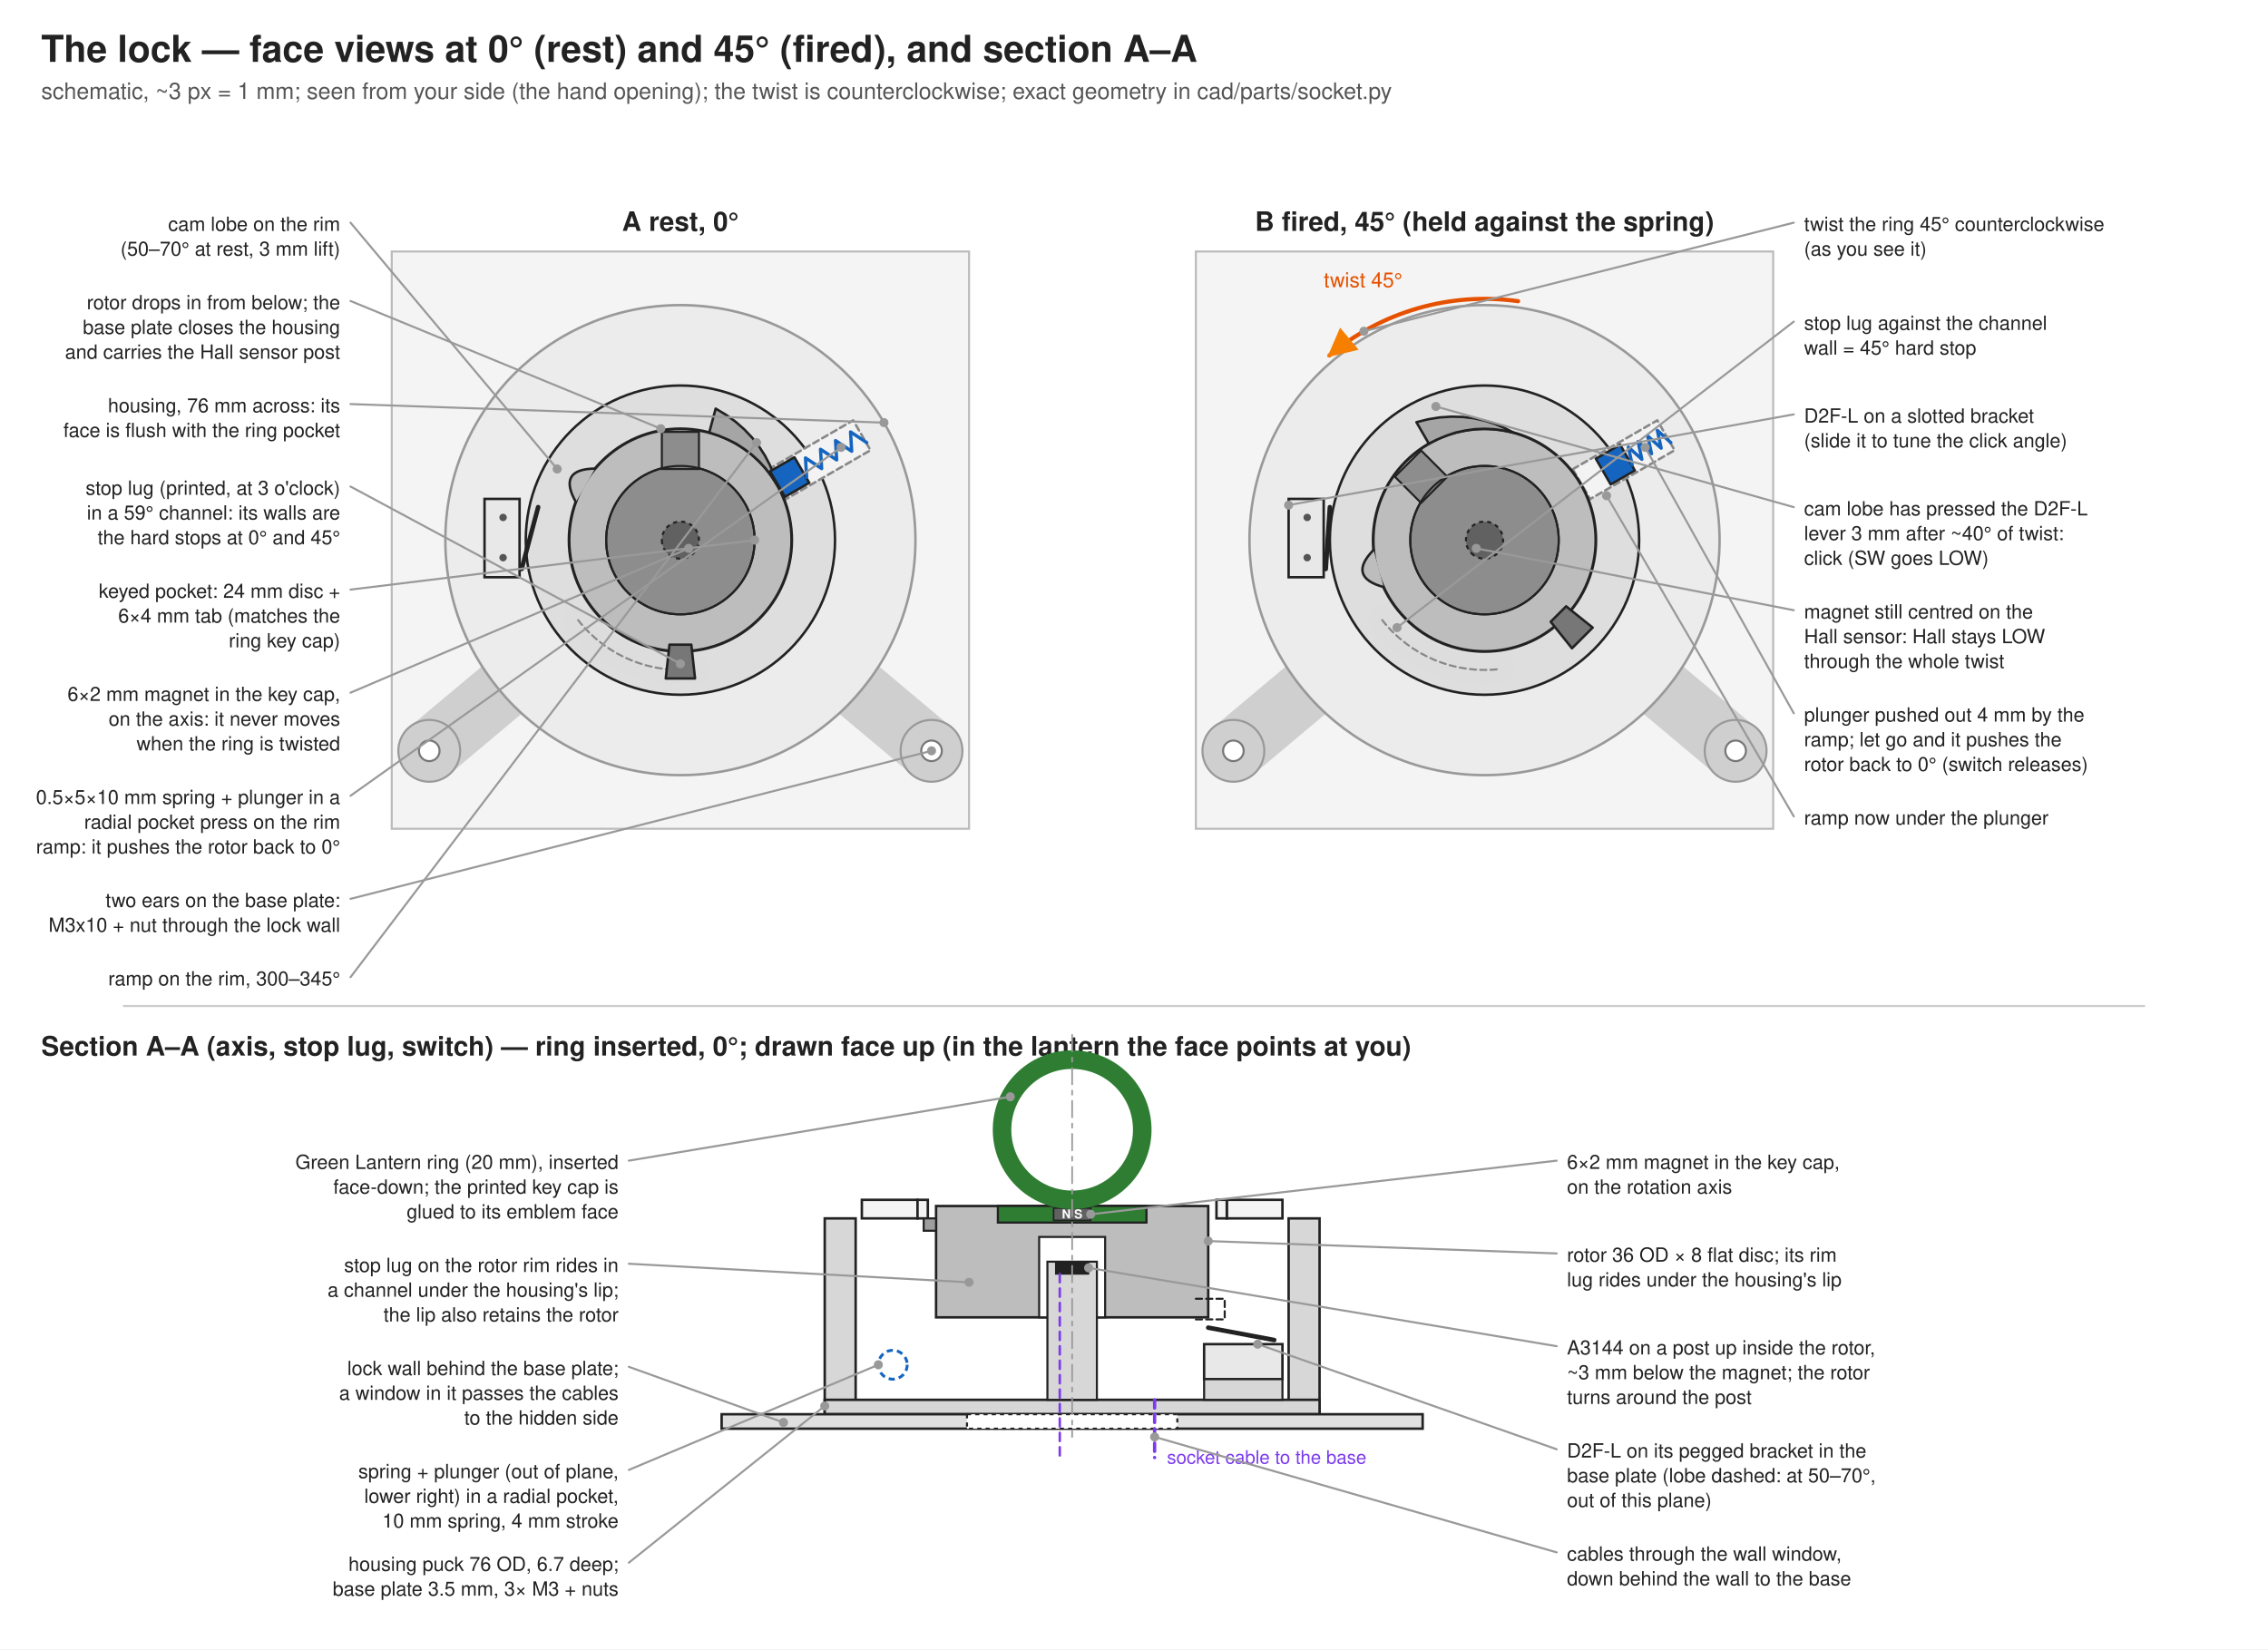
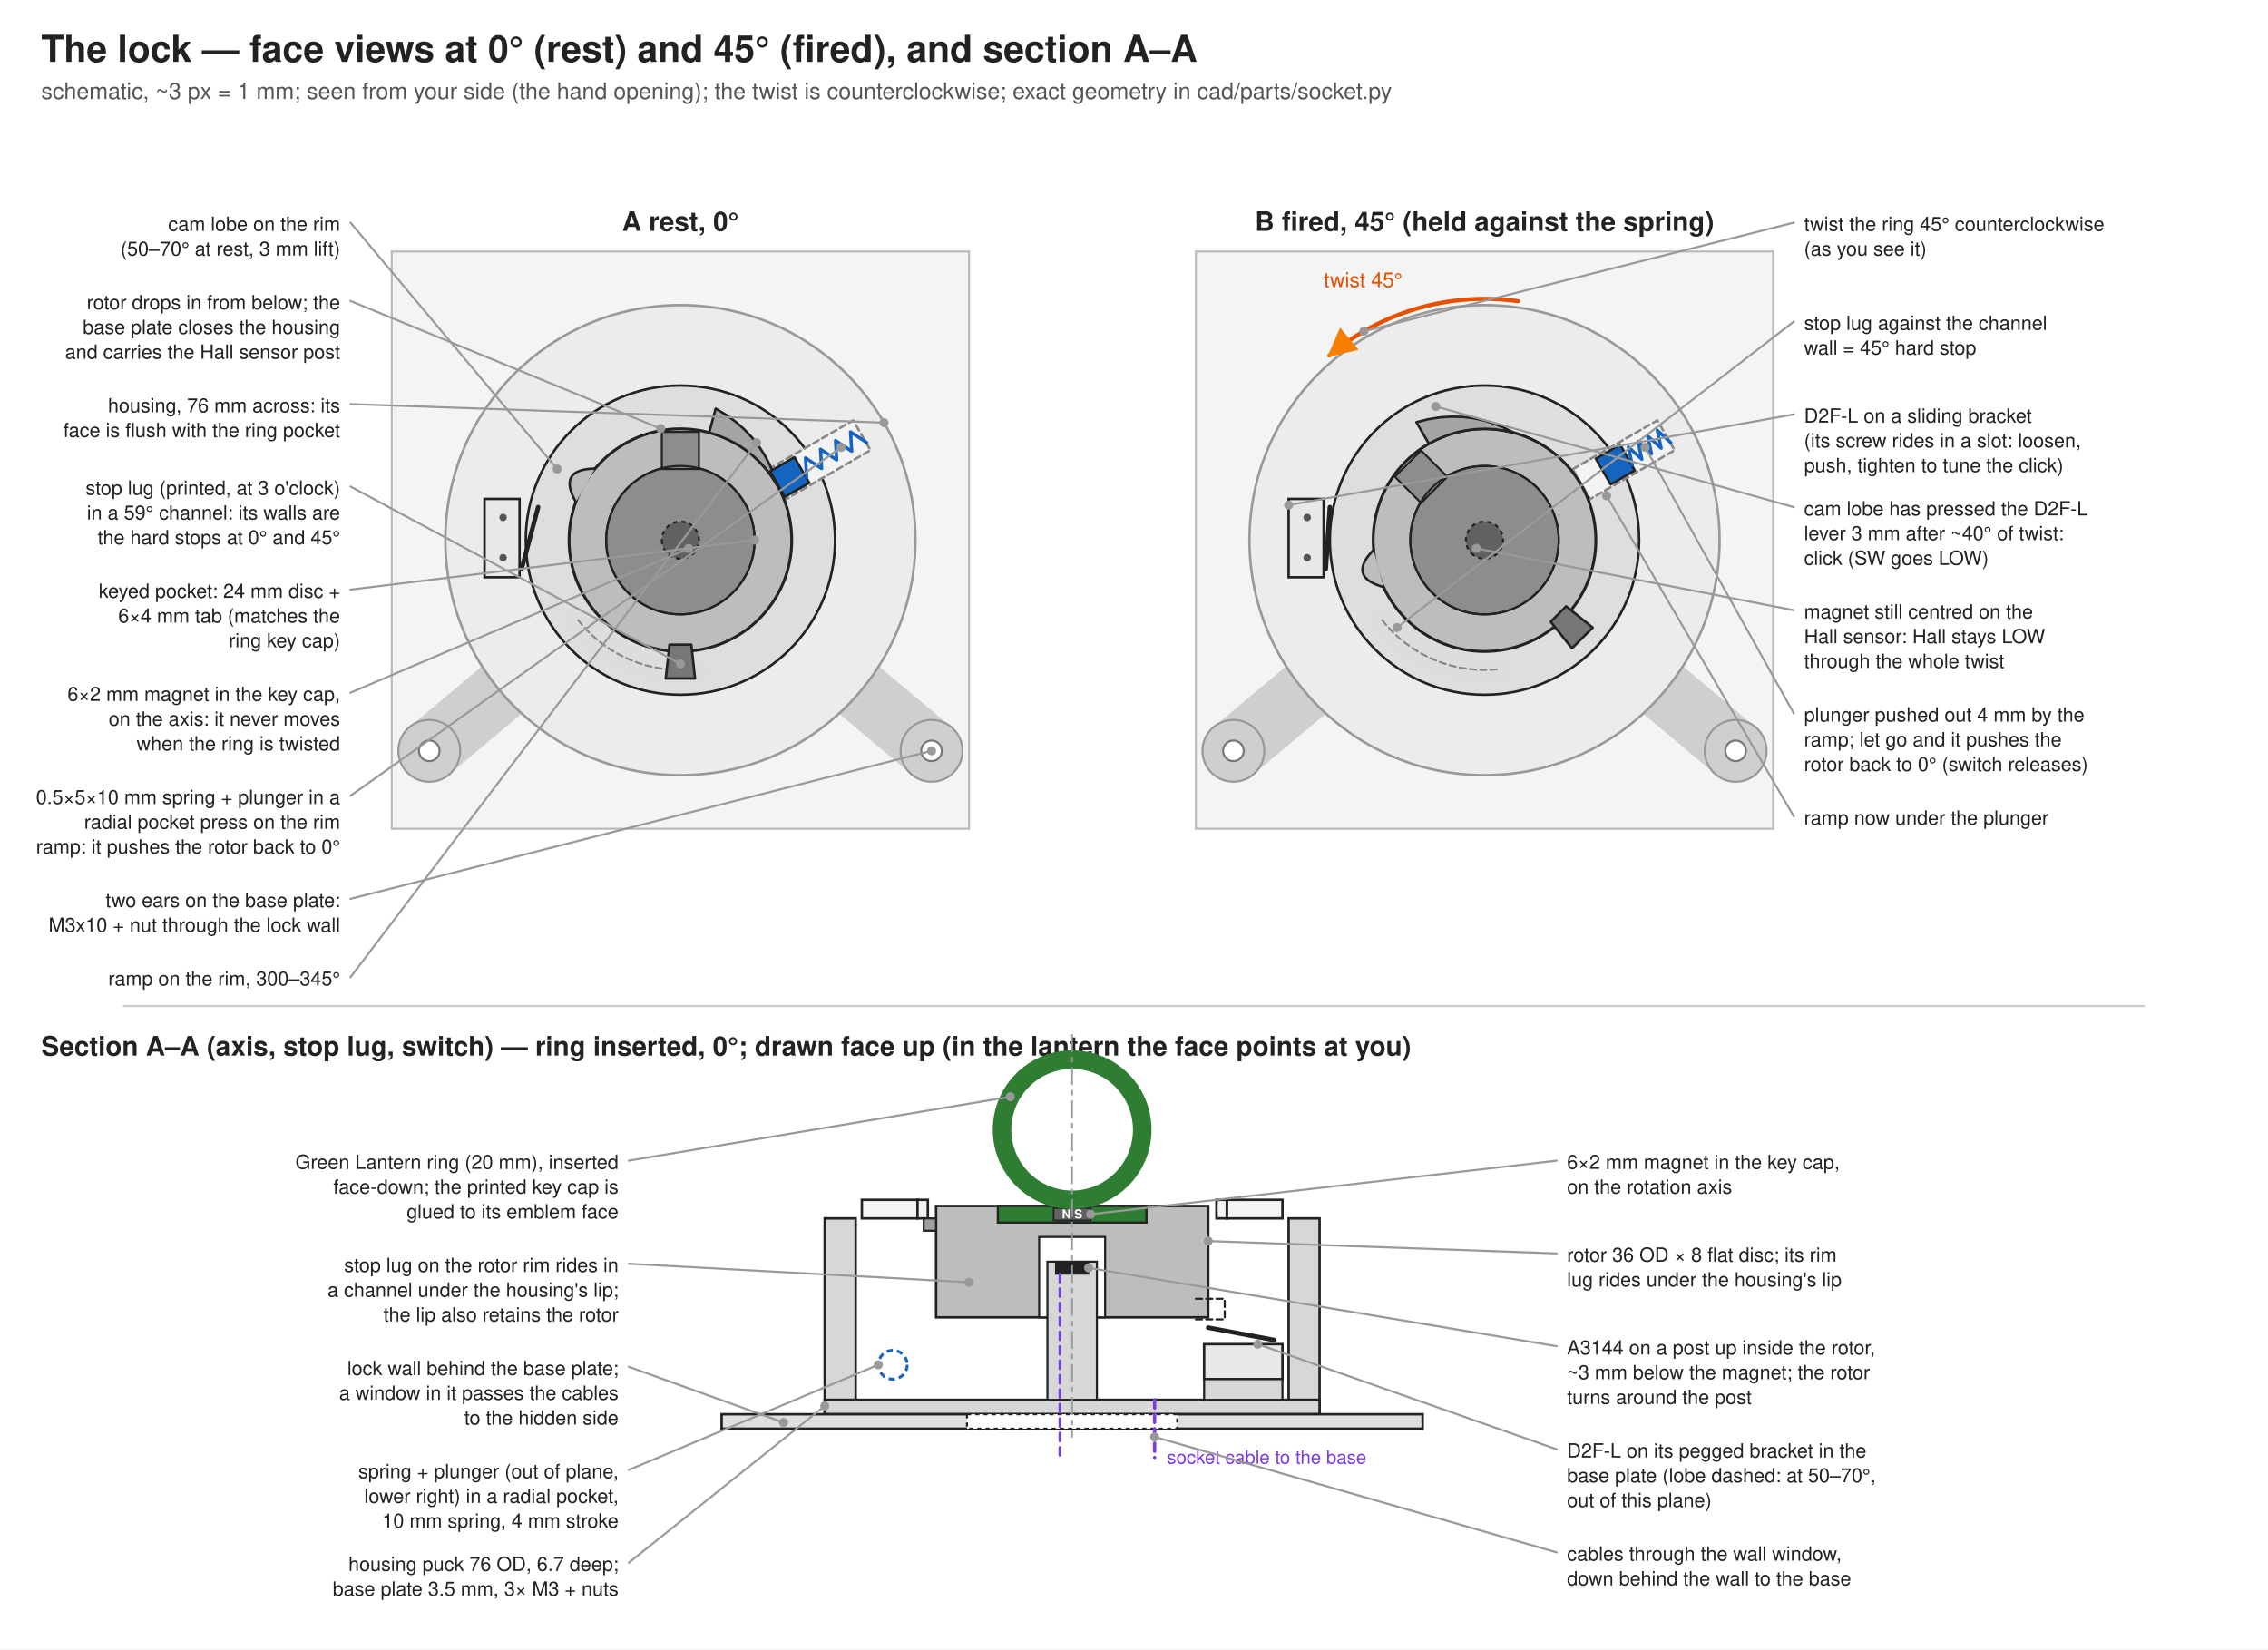
<svg xmlns="http://www.w3.org/2000/svg" viewBox="0 0 1100 800" width="1100" height="800" font-family="Helvetica, Arial, sans-serif" font-size="12" fill="#222222">
  <defs>
    <marker id="arr" viewBox="0 0 10 10" refX="9" refY="5" markerWidth="7" markerHeight="7" orient="auto-start-reverse">
      <path d="M0,0 L10,5 L0,10 z" fill="context-stroke" />
    </marker>
    <marker id="arrP" viewBox="0 0 10 10" refX="9" refY="5" markerWidth="7" markerHeight="7" orient="auto-start-reverse">
      <path d="M0,0 L10,5 L0,10 z" fill="#7c3aed" />
    </marker>
    <marker id="arrB" viewBox="0 0 10 10" refX="9" refY="5" markerWidth="7" markerHeight="7" orient="auto-start-reverse">
      <path d="M0,0 L10,5 L0,10 z" fill="#1d4ed8" />
    </marker>
    <marker id="arrGy" viewBox="0 0 10 10" refX="9" refY="5" markerWidth="7" markerHeight="7" orient="auto-start-reverse">
      <path d="M0,0 L10,5 L0,10 z" fill="#777777" />
    </marker>
    <marker id="arrG" viewBox="0 0 10 10" refX="9" refY="5" markerWidth="7" markerHeight="7" orient="auto-start-reverse">
      <path d="M0,0 L10,5 L0,10 z" fill="#2a9d2a" />
    </marker>
    <marker id="arrK" viewBox="0 0 10 10" refX="9" refY="5" markerWidth="7" markerHeight="7" orient="auto-start-reverse">
      <path d="M0,0 L10,5 L0,10 z" fill="#222222" />
    </marker>
    <marker id="arrO" viewBox="0 0 10 10" refX="9" refY="5" markerWidth="7" markerHeight="7" orient="auto-start-reverse">
      <path d="M0,0 L10,5 L0,10 z" fill="#f77f00" />
    </marker>
    <marker id="arrR" viewBox="0 0 10 10" refX="9" refY="5" markerWidth="7" markerHeight="7" orient="auto-start-reverse">
      <path d="M0,0 L10,5 L0,10 z" fill="#d62828" />
    </marker>
  </defs>
  <rect x="0" y="0" width="1100" height="800" fill="#ffffff" />
  <text x="20" y="30" font-size="18" text-anchor="start" font-weight="bold" fill="#222222">The lock — face views at 0° (rest) and 45° (fired), and section A–A</text>
  <text x="20" y="48" font-size="11" text-anchor="start" font-weight="normal" fill="#555">schematic, ~3 px = 1 mm; seen from your side (the hand opening); the twist is counterclockwise; exact geometry in cad/parts/socket.py</text>
  <text x="330" y="112" font-size="13" text-anchor="middle" font-weight="bold" fill="#222222">A  rest, 0°</text>
  <g transform="translate(660,0) scale(-1,1)">
    <rect x="190" y="122" width="280" height="280" rx="0" fill="#f4f4f4" stroke="#bbb" stroke-width="1" />
    <path d="M412.7,331.4 L451.8,364.2" fill="none" stroke="#cfcfcf" stroke-width="30" stroke-linecap="round" stroke-linejoin="round" />
    <circle cx="451.801" cy="364.203" r="15" fill="#cfcfcf" stroke="#999" stroke-width="1" />
    <circle cx="451.801" cy="364.203" r="5" fill="#fff" stroke="#777" stroke-width="1" />
    <path d="M247.3,331.4 L208.2,364.2" fill="none" stroke="#cfcfcf" stroke-width="30" stroke-linecap="round" stroke-linejoin="round" />
    <circle cx="208.199" cy="364.203" r="15" fill="#cfcfcf" stroke="#999" stroke-width="1" />
    <circle cx="208.199" cy="364.203" r="5" fill="#fff" stroke="#777" stroke-width="1" />
    <circle cx="330" cy="262" r="114.0" fill="#ececec" stroke="#999" stroke-width="1.2" />
    <circle cx="330" cy="262" r="75.0" fill="#dedede" stroke="#222222" stroke-width="1.2" />
    <path d="M330.0,207.1 A54.9,54.9 0 1 1 330.0,207.1" fill="none" stroke="#777" stroke-width="2" stroke-linecap="round" stroke-linejoin="round" />
    <path d="M287.2,227.6 L246.2,203.9 L237.8,218.4 L278.8,242.1 Z" fill="#f3f3f3" stroke="#888" stroke-width="1.2" stroke-linecap="round" stroke-linejoin="round" stroke-dasharray="3,2" />
    <path d="M379.6,300.8 A63.0,63.0 0 0 1 322.3,324.5" fill="none" stroke="#ddd" stroke-width="14" stroke-linecap="round" stroke-linejoin="round" />
    <path d="M379.6,300.8 A63.0,63.0 0 0 1 322.3,324.5" fill="none" stroke="#888" stroke-width="1" stroke-linecap="round" stroke-linejoin="round" stroke-dasharray="3,2" />
    <rect x="408.0" y="242" width="17" height="38" rx="0" fill="#e8e8e8" stroke="#222222" stroke-width="1.2" />
    <circle cx="416.0" cy="251" r="1.8" fill="#555" stroke="none" stroke-width="1.2" />
    <circle cx="416.0" cy="270.5" r="1.8" fill="#555" stroke="none" stroke-width="1.2" />
    <g transform="rotate(0 330 262)">
      <circle cx="330" cy="262" r="54.0" fill="#bdbdbd" stroke="#222222" stroke-width="1.4" />
      <path d="M283.2,235.0 L285.8,231.0 L288.6,227.3 L291.8,223.8 L295.3,220.6 L299.0,217.8 L303.0,215.2 L307.2,213.1 L311.5,211.3 L316.0,209.8 L312.9,198.2 L307.9,201.2 L303.2,204.6 L299.0,208.3 L295.2,212.3 L291.9,216.5 L289.0,221.0 L286.6,225.6 L284.7,230.3 L283.2,235.0 Z" fill="#a5a5a5" stroke="#222222" stroke-width="1.2" stroke-linecap="round" stroke-linejoin="round" />
      <path d="M324.7,312.7 L322.9,329.1 L337.1,329.1 L335.3,312.7 Z" fill="#777" stroke="#222222" stroke-width="1.2" stroke-linecap="round" stroke-linejoin="round" />
      <circle cx="330" cy="262" r="36.0" fill="#8d8d8d" stroke="#222222" stroke-width="1" />
      <rect x="321.0" y="209.5" width="18.0" height="18.0" rx="0" fill="#8d8d8d" stroke="#222222" stroke-width="1" />
      <circle cx="330" cy="262" r="36.0" fill="none" stroke="#222222" stroke-width="1" />
      <circle cx="330" cy="262" r="9.0" fill="#616161" stroke="#222222" stroke-width="1" stroke-dasharray="2,2" />
      <path d="M371.4,227.3 Q389.8,227.5 380.7,243.5" fill="#bdbdbd" stroke="#222222" stroke-width="1.2" stroke-linecap="round" stroke-linejoin="round" />
    </g>
    <path d="M286.5,228.6 L274.7,221.8 L267.5,234.2 L279.3,241.0 Z" fill="#1565c0" stroke="#222222" stroke-width="1.2" stroke-linecap="round" stroke-linejoin="round" />
    <path d="M268.777,231.5 L269.331,222.125 L261.49,227.293 L262.045,217.918 L254.205,223.088 L254.762,213.713 L246.922,218.883 L247.48,209.509 L239.641,214.68" fill="none" stroke="#1565c0" stroke-width="1.6" stroke-linecap="round" stroke-linejoin="round" />
    <path d="M407.0,276 L399.0,246" fill="none" stroke="#222222" stroke-width="2.2" stroke-linecap="round" stroke-linejoin="round" />
  </g>
  <text x="720" y="112" font-size="13" text-anchor="middle" font-weight="bold" fill="#222222">B  fired, 45° (held against the spring)</text>
  <g transform="translate(1440,0) scale(-1,1)">
    <rect x="580" y="122" width="280" height="280" rx="0" fill="#f4f4f4" stroke="#bbb" stroke-width="1" />
    <path d="M802.7,331.4 L841.8,364.2" fill="none" stroke="#cfcfcf" stroke-width="30" stroke-linecap="round" stroke-linejoin="round" />
    <circle cx="841.801" cy="364.203" r="15" fill="#cfcfcf" stroke="#999" stroke-width="1" />
    <circle cx="841.801" cy="364.203" r="5" fill="#fff" stroke="#777" stroke-width="1" />
    <path d="M637.3,331.4 L598.2,364.2" fill="none" stroke="#cfcfcf" stroke-width="30" stroke-linecap="round" stroke-linejoin="round" />
    <circle cx="598.199" cy="364.203" r="15" fill="#cfcfcf" stroke="#999" stroke-width="1" />
    <circle cx="598.199" cy="364.203" r="5" fill="#fff" stroke="#777" stroke-width="1" />
    <circle cx="720" cy="262" r="114.0" fill="#ececec" stroke="#999" stroke-width="1.2" />
    <circle cx="720" cy="262" r="75.0" fill="#dedede" stroke="#222222" stroke-width="1.2" />
    <path d="M720.0,207.1 A54.9,54.9 0 1 1 720.0,207.1" fill="none" stroke="#777" stroke-width="2" stroke-linecap="round" stroke-linejoin="round" />
    <path d="M677.2,227.6 L636.2,203.9 L627.8,218.4 L668.8,242.1 Z" fill="#f3f3f3" stroke="#888" stroke-width="1.2" stroke-linecap="round" stroke-linejoin="round" stroke-dasharray="3,2" />
    <path d="M769.6,300.8 A63.0,63.0 0 0 1 712.3,324.5" fill="none" stroke="#ddd" stroke-width="14" stroke-linecap="round" stroke-linejoin="round" />
    <path d="M769.6,300.8 A63.0,63.0 0 0 1 712.3,324.5" fill="none" stroke="#888" stroke-width="1" stroke-linecap="round" stroke-linejoin="round" stroke-dasharray="3,2" />
    <rect x="798.0" y="242" width="17" height="38" rx="0" fill="#e8e8e8" stroke="#222222" stroke-width="1.2" />
    <circle cx="806.0" cy="251" r="1.8" fill="#555" stroke="none" stroke-width="1.2" />
    <circle cx="806.0" cy="270.5" r="1.8" fill="#555" stroke="none" stroke-width="1.2" />
    <g transform="rotate(45 720 262)">
      <circle cx="720" cy="262" r="54.0" fill="#bdbdbd" stroke="#222222" stroke-width="1.4" />
      <path d="M673.2,235.0 L675.8,231.0 L678.6,227.3 L681.8,223.8 L685.3,220.6 L689.0,217.8 L693.0,215.2 L697.2,213.1 L701.5,211.3 L706.0,209.8 L702.9,198.2 L697.9,201.2 L693.2,204.6 L689.0,208.3 L685.2,212.3 L681.9,216.5 L679.0,221.0 L676.6,225.6 L674.7,230.3 L673.2,235.0 Z" fill="#a5a5a5" stroke="#222222" stroke-width="1.2" stroke-linecap="round" stroke-linejoin="round" />
      <path d="M714.7,312.7 L712.9,329.1 L727.1,329.1 L725.3,312.7 Z" fill="#777" stroke="#222222" stroke-width="1.2" stroke-linecap="round" stroke-linejoin="round" />
      <circle cx="720" cy="262" r="36.0" fill="#8d8d8d" stroke="#222222" stroke-width="1" />
      <rect x="711.0" y="209.5" width="18.0" height="18.0" rx="0" fill="#8d8d8d" stroke="#222222" stroke-width="1" />
      <circle cx="720" cy="262" r="36.0" fill="none" stroke="#222222" stroke-width="1" />
      <circle cx="720" cy="262" r="9.0" fill="#616161" stroke="#222222" stroke-width="1" stroke-dasharray="2,2" />
      <path d="M761.4,227.3 Q779.8,227.5 770.7,243.5" fill="#bdbdbd" stroke="#222222" stroke-width="1.2" stroke-linecap="round" stroke-linejoin="round" />
    </g>
    <path d="M666.0,222.5 L654.2,215.7 L647.1,228.2 L658.8,235.0 Z" fill="#1565c0" stroke="#222222" stroke-width="1.2" stroke-linecap="round" stroke-linejoin="round" />
    <path d="M648.367,225.491 L650.224,216.867 L643.685,222.788 L645.542,214.164 L639.003,220.085 L640.861,211.461 L634.322,217.382 L636.18,208.758 L629.641,214.68" fill="none" stroke="#1565c0" stroke-width="1.6" stroke-linecap="round" stroke-linejoin="round" />
    <path d="M797.0,276 L795.0,246" fill="none" stroke="#222222" stroke-width="2.2" stroke-linecap="round" stroke-linejoin="round" />
    <path d="M703.7,146.1 A117.0,117.0 0 0 1 795.2,172.4" fill="none" stroke="#e65100" stroke-width="2" stroke-linecap="round" stroke-linejoin="round" marker-end="url(#arrO)" />
  </g>
  <text x="680.137" y="139.314" font-size="10" text-anchor="end" font-weight="normal" fill="#e65100">twist 45°</text>
  <text x="165" y="112" font-size="9.5" text-anchor="end" font-weight="normal" fill="#222222">cam lobe on the rim</text>
  <text x="165" y="124" font-size="9.5" text-anchor="end" font-weight="normal" fill="#222222">(50–70° at rest, 3 mm lift)</text>
  <path d="M170,108 L270.244,227.5" fill="none" stroke="#999" stroke-width="1" stroke-linecap="round" stroke-linejoin="round" />
  <circle cx="270.244" cy="227.5" r="2.2" fill="#999" />
  <text x="165" y="150" font-size="9.5" text-anchor="end" font-weight="normal" fill="#222222">rotor drops in from below; the</text>
  <text x="165" y="162" font-size="9.5" text-anchor="end" font-weight="normal" fill="#222222">base plate closes the housing</text>
  <text x="165" y="174" font-size="9.5" text-anchor="end" font-weight="normal" fill="#222222">and carries the Hall sensor post</text>
  <path d="M170,146 L320.467,207.934" fill="none" stroke="#999" stroke-width="1" stroke-linecap="round" stroke-linejoin="round" />
  <circle cx="320.467" cy="207.934" r="2.2" fill="#999" />
  <text x="165" y="200" font-size="9.5" text-anchor="end" font-weight="normal" fill="#222222">housing, 76 mm across: its</text>
  <text x="165" y="212" font-size="9.5" text-anchor="end" font-weight="normal" fill="#222222">face is flush with the ring pocket</text>
  <path d="M170,196 L428.727,205.0" fill="none" stroke="#999" stroke-width="1" stroke-linecap="round" stroke-linejoin="round" />
  <circle cx="428.727" cy="205.0" r="2.2" fill="#999" />
  <text x="165" y="240" font-size="9.5" text-anchor="end" font-weight="normal" fill="#222222">stop lug (printed, at 3 o'clock)</text>
  <text x="165" y="252" font-size="9.5" text-anchor="end" font-weight="normal" fill="#222222">in a 59° channel: its walls are</text>
  <text x="165" y="264" font-size="9.5" text-anchor="end" font-weight="normal" fill="#222222">the hard stops at 0° and 45°</text>
  <path d="M170,236 L330.0,322.0" fill="none" stroke="#999" stroke-width="1" stroke-linecap="round" stroke-linejoin="round" />
  <circle cx="330.0" cy="322.0" r="2.2" fill="#999" />
  <text x="165" y="290" font-size="9.5" text-anchor="end" font-weight="normal" fill="#222222">keyed pocket: 24 mm disc +</text>
  <text x="165" y="302" font-size="9.5" text-anchor="end" font-weight="normal" fill="#222222">6×4 mm tab (matches the</text>
  <text x="165" y="314" font-size="9.5" text-anchor="end" font-weight="normal" fill="#222222">ring key cap)</text>
  <path d="M170,286 L366.0,262.0" fill="none" stroke="#999" stroke-width="1" stroke-linecap="round" stroke-linejoin="round" />
  <circle cx="366.0" cy="262.0" r="2.2" fill="#999" />
  <text x="165" y="340" font-size="9.5" text-anchor="end" font-weight="normal" fill="#222222">6×2 mm magnet in the key cap,</text>
  <text x="165" y="352" font-size="9.5" text-anchor="end" font-weight="normal" fill="#222222">on the axis: it never moves</text>
  <text x="165" y="364" font-size="9.5" text-anchor="end" font-weight="normal" fill="#222222">when the ring is twisted</text>
  <path d="M170,336 L334,266" fill="none" stroke="#999" stroke-width="1" stroke-linecap="round" stroke-linejoin="round" />
  <circle cx="334" cy="266" r="2.2" fill="#999" />
  <text x="165" y="390" font-size="9.5" text-anchor="end" font-weight="normal" fill="#222222">0.5×5×10 mm spring + plunger in a</text>
  <text x="165" y="402" font-size="9.5" text-anchor="end" font-weight="normal" fill="#222222">radial pocket press on the rim</text>
  <text x="165" y="414" font-size="9.5" text-anchor="end" font-weight="normal" fill="#222222">ramp: it pushes the rotor back to 0°</text>
  <path d="M170,386 L407.942,217.0" fill="none" stroke="#999" stroke-width="1" stroke-linecap="round" stroke-linejoin="round" />
  <circle cx="407.942" cy="217.0" r="2.2" fill="#999" />
  <text x="165" y="440" font-size="9.5" text-anchor="end" font-weight="normal" fill="#222222">two ears on the base plate:</text>
  <text x="165" y="452" font-size="9.5" text-anchor="end" font-weight="normal" fill="#222222">M3x10 + nut through the lock wall</text>
  <path d="M170,436 L451.801,364.203" fill="none" stroke="#999" stroke-width="1" stroke-linecap="round" stroke-linejoin="round" />
  <circle cx="451.801" cy="364.203" r="2.2" fill="#999" />
  <text x="165" y="478" font-size="9.5" text-anchor="end" font-weight="normal" fill="#222222">ramp on the rim, 300–345°</text>
  <path d="M170,474 L366.94,214.719" fill="none" stroke="#999" stroke-width="1" stroke-linecap="round" stroke-linejoin="round" />
  <circle cx="366.94" cy="214.719" r="2.2" fill="#999" />
  <text x="875" y="112" font-size="9.5" text-anchor="start" font-weight="normal" fill="#222222">twist the ring 45° counterclockwise</text>
  <text x="875" y="124" font-size="9.5" text-anchor="start" font-weight="normal" fill="#222222">(as you see it)</text>
  <path d="M870,108 L661.5,160.675" fill="none" stroke="#999" stroke-width="1" stroke-linecap="round" stroke-linejoin="round" />
  <circle cx="661.5" cy="160.675" r="2.2" fill="#999" />
  <text x="875" y="160" font-size="9.5" text-anchor="start" font-weight="normal" fill="#222222">stop lug against the channel</text>
  <text x="875" y="172" font-size="9.5" text-anchor="start" font-weight="normal" fill="#222222">wall = 45° hard stop</text>
  <path d="M870,156 L677.574,304.426" fill="none" stroke="#999" stroke-width="1" stroke-linecap="round" stroke-linejoin="round" />
  <circle cx="677.574" cy="304.426" r="2.2" fill="#999" />
-   <text x="875" y="205" font-size="9.5" text-anchor="start" font-weight="normal" fill="#222222">D2F-L on a slotted bracket</text>
-   <text x="875" y="217" font-size="9.5" text-anchor="start" font-weight="normal" fill="#222222">(slide it to tune the click angle)</text>
+   <text x="875" y="205" font-size="9.5" text-anchor="start" font-weight="normal" fill="#222222">D2F-L on a sliding bracket</text>
+   <text x="875" y="217" font-size="9.5" text-anchor="start" font-weight="normal" fill="#222222">(its screw rides in a slot: loosen,</text>
+   <text x="875" y="229" font-size="9.5" text-anchor="start" font-weight="normal" fill="#222222">push, tighten to tune the click)</text>
  <path d="M870,201 L625.0,245" fill="none" stroke="#999" stroke-width="1" stroke-linecap="round" stroke-linejoin="round" />
  <circle cx="625.0" cy="245" r="2.2" fill="#999" />
  <text x="875" y="250" font-size="9.5" text-anchor="start" font-weight="normal" fill="#222222">cam lobe has pressed the D2F-L</text>
  <text x="875" y="262" font-size="9.5" text-anchor="start" font-weight="normal" fill="#222222">lever 3 mm after ~40° of twist:</text>
  <text x="875" y="274" font-size="9.5" text-anchor="start" font-weight="normal" fill="#222222">click (SW goes LOW)</text>
  <path d="M870,246 L696.401,197.161" fill="none" stroke="#999" stroke-width="1" stroke-linecap="round" stroke-linejoin="round" />
  <circle cx="696.401" cy="197.161" r="2.2" fill="#999" />
  <text x="875" y="300" font-size="9.5" text-anchor="start" font-weight="normal" fill="#222222">magnet still centred on the</text>
  <text x="875" y="312" font-size="9.5" text-anchor="start" font-weight="normal" fill="#222222">Hall sensor: Hall stays LOW</text>
  <text x="875" y="324" font-size="9.5" text-anchor="start" font-weight="normal" fill="#222222">through the whole twist</text>
  <path d="M870,296 L716,266" fill="none" stroke="#999" stroke-width="1" stroke-linecap="round" stroke-linejoin="round" />
  <circle cx="716" cy="266" r="2.2" fill="#999" />
  <text x="875" y="350" font-size="9.5" text-anchor="start" font-weight="normal" fill="#222222">plunger pushed out 4 mm by the</text>
  <text x="875" y="362" font-size="9.5" text-anchor="start" font-weight="normal" fill="#222222">ramp; let go and it pushes the</text>
  <text x="875" y="374" font-size="9.5" text-anchor="start" font-weight="normal" fill="#222222">rotor back to 0° (switch releases)</text>
  <path d="M870,346 L797.942,217.0" fill="none" stroke="#999" stroke-width="1" stroke-linecap="round" stroke-linejoin="round" />
  <circle cx="797.942" cy="217.0" r="2.2" fill="#999" />
  <text x="875" y="400" font-size="9.5" text-anchor="start" font-weight="normal" fill="#222222">ramp now under the plunger</text>
  <path d="M870,396 L779.201,240.453" fill="none" stroke="#999" stroke-width="1" stroke-linecap="round" stroke-linejoin="round" />
  <circle cx="779.201" cy="240.453" r="2.2" fill="#999" />
  <path d="M60,488 L1040,488" fill="none" stroke="#ccc" stroke-width="1" stroke-linecap="round" stroke-linejoin="round" />
  <text x="20" y="512" font-size="13" text-anchor="start" font-weight="bold" fill="#222222">Section A–A (axis, stop lug, switch) — ring inserted, 0°; drawn face up (in the lantern the face points at you)</text>
  <rect x="400" y="591" width="15" height="95" rx="0" fill="#d7d7d7" stroke="#222222" stroke-width="1.2" />
  <rect x="625" y="591" width="15" height="95" rx="0" fill="#d7d7d7" stroke="#222222" stroke-width="1.2" />
  <rect x="400" y="679" width="240" height="7" rx="0" fill="#d7d7d7" stroke="#222222" stroke-width="1.2" />
  <rect x="350" y="686" width="340" height="7" rx="0" fill="#e0e0e0" stroke="#222222" stroke-width="1.2" />
  <rect x="469" y="686" width="102" height="7" rx="0" fill="#ffffff" stroke="#222222" stroke-width="1" stroke-dasharray="2,2" />
  <rect x="418" y="582" width="27" height="9" rx="0" fill="#f4f4f4" stroke="#222222" stroke-width="1.2" />
  <rect x="595" y="582" width="27" height="9" rx="0" fill="#f4f4f4" stroke="#222222" stroke-width="1.2" />
  <rect x="445" y="582" width="5" height="9" rx="0" fill="#f4f4f4" stroke="#222222" stroke-width="1.2" />
  <rect x="590" y="582" width="5" height="9" rx="0" fill="#f4f4f4" stroke="#222222" stroke-width="1.2" />
  <rect x="454" y="585" width="132" height="54" rx="0" fill="#bdbdbd" stroke="#222222" stroke-width="1.2" />
  <rect x="448" y="591" width="6" height="6" rx="0" fill="#9e9e9e" stroke="#222222" stroke-width="1" />
  <rect x="484" y="585" width="72" height="8" rx="0" fill="#8d8d8d" stroke="#222222" stroke-width="1" />
  <rect x="504" y="600" width="32" height="39" rx="0" fill="#ffffff" stroke="#222222" stroke-width="1" />
  <rect x="484" y="585" width="72" height="8" rx="0" fill="#2e7d32" stroke="#222222" stroke-width="1" />
  <rect x="511" y="586" width="18" height="6" rx="0" fill="#616161" stroke="#222222" stroke-width="0.8" />
  <text x="520" y="591" font-size="6" text-anchor="middle" font-weight="bold" fill="#fff">N  S</text>
  <circle cx="520" cy="548" r="34" fill="none" stroke="#2e7d32" stroke-width="9" />
  <rect x="508" y="612" width="24" height="67" rx="0" fill="#d7d7d7" stroke="#222222" stroke-width="1" />
  <rect x="512" y="612" width="16" height="6" rx="0" fill="#222" stroke="#222222" stroke-width="0.6" />
  <path d="M514,618 L514,707" fill="none" stroke="#7c3aed" stroke-width="1.2" stroke-linecap="round" stroke-linejoin="round" stroke-dasharray="4,3" />
  <rect x="584" y="652" width="38" height="17" rx="0" fill="#e8e8e8" stroke="#222222" stroke-width="1.2" />
  <path d="M618,650 L586,644" fill="none" stroke="#222222" stroke-width="2.2" stroke-linecap="round" stroke-linejoin="round" />
  <rect x="584" y="669" width="38" height="10" rx="0" fill="#d7d7d7" stroke="#222222" stroke-width="1" />
  <path d="M580,630 L594,630 L594,640 L580,640" fill="none" stroke="#222222" stroke-width="1" stroke-linecap="round" stroke-linejoin="round" stroke-dasharray="3,2" />
  <circle cx="433" cy="662" r="7" fill="none" stroke="#1565c0" stroke-width="1.4" stroke-dasharray="3,2" />
  <path d="M560,679 L560,707" fill="none" stroke="#7c3aed" stroke-width="1.6" stroke-linecap="round" stroke-linejoin="round" stroke-dasharray="4,3" />
  <text x="566" y="710" font-size="9" text-anchor="start" font-weight="normal" fill="#7c3aed">socket cable to the base</text>
  <path d="M520,502 L520,697" fill="none" stroke="#999" stroke-width="0.8" stroke-linecap="round" stroke-linejoin="round" stroke-dasharray="8,3,2,3" />
  <text x="300" y="567" font-size="9.5" text-anchor="end" font-weight="normal" fill="#222222">Green Lantern ring (20 mm), inserted</text>
  <text x="300" y="579" font-size="9.5" text-anchor="end" font-weight="normal" fill="#222222">face-down; the printed key cap is</text>
  <text x="300" y="591" font-size="9.5" text-anchor="end" font-weight="normal" fill="#222222">glued to its emblem face</text>
  <path d="M305,563 L490,532" fill="none" stroke="#999" stroke-width="1" stroke-linecap="round" stroke-linejoin="round" />
  <circle cx="490" cy="532" r="2.2" fill="#999" />
  <text x="300" y="617" font-size="9.5" text-anchor="end" font-weight="normal" fill="#222222">stop lug on the rotor rim rides in</text>
  <text x="300" y="629" font-size="9.5" text-anchor="end" font-weight="normal" fill="#222222">a channel under the housing's lip;</text>
  <text x="300" y="641" font-size="9.5" text-anchor="end" font-weight="normal" fill="#222222">the lip also retains the rotor</text>
  <path d="M305,613 L470,622" fill="none" stroke="#999" stroke-width="1" stroke-linecap="round" stroke-linejoin="round" />
  <circle cx="470" cy="622" r="2.2" fill="#999" />
  <text x="300" y="667" font-size="9.5" text-anchor="end" font-weight="normal" fill="#222222">lock wall behind the base plate;</text>
  <text x="300" y="679" font-size="9.5" text-anchor="end" font-weight="normal" fill="#222222">a window in it passes the cables</text>
  <text x="300" y="691" font-size="9.5" text-anchor="end" font-weight="normal" fill="#222222">to the hidden side</text>
  <path d="M305,663 L380,690" fill="none" stroke="#999" stroke-width="1" stroke-linecap="round" stroke-linejoin="round" />
  <circle cx="380" cy="690" r="2.2" fill="#999" />
  <text x="300" y="717" font-size="9.5" text-anchor="end" font-weight="normal" fill="#222222">spring + plunger (out of plane,</text>
  <text x="300" y="729" font-size="9.5" text-anchor="end" font-weight="normal" fill="#222222">lower right) in a radial pocket,</text>
  <text x="300" y="741" font-size="9.5" text-anchor="end" font-weight="normal" fill="#222222">10 mm spring, 4 mm stroke</text>
  <path d="M305,713 L426,662" fill="none" stroke="#999" stroke-width="1" stroke-linecap="round" stroke-linejoin="round" />
  <circle cx="426" cy="662" r="2.2" fill="#999" />
  <text x="300" y="762" font-size="9.5" text-anchor="end" font-weight="normal" fill="#222222">housing puck 76 OD, 6.7 deep;</text>
  <text x="300" y="774" font-size="9.5" text-anchor="end" font-weight="normal" fill="#222222">base plate 3.5 mm, 3× M3 + nuts</text>
  <path d="M305,758 L400,682" fill="none" stroke="#999" stroke-width="1" stroke-linecap="round" stroke-linejoin="round" />
  <circle cx="400" cy="682" r="2.2" fill="#999" />
  <text x="760" y="567" font-size="9.5" text-anchor="start" font-weight="normal" fill="#222222">6×2 mm magnet in the key cap,</text>
  <text x="760" y="579" font-size="9.5" text-anchor="start" font-weight="normal" fill="#222222">on the rotation axis</text>
  <path d="M755,563 L529,589" fill="none" stroke="#999" stroke-width="1" stroke-linecap="round" stroke-linejoin="round" />
  <circle cx="529" cy="589" r="2.2" fill="#999" />
  <text x="760" y="612" font-size="9.5" text-anchor="start" font-weight="normal" fill="#222222">rotor 36 OD × 8 flat disc; its rim</text>
  <text x="760" y="624" font-size="9.5" text-anchor="start" font-weight="normal" fill="#222222">lug rides under the housing's lip</text>
  <path d="M755,608 L586,602" fill="none" stroke="#999" stroke-width="1" stroke-linecap="round" stroke-linejoin="round" />
  <circle cx="586" cy="602" r="2.2" fill="#999" />
  <text x="760" y="657" font-size="9.5" text-anchor="start" font-weight="normal" fill="#222222">A3144 on a post up inside the rotor,</text>
  <text x="760" y="669" font-size="9.5" text-anchor="start" font-weight="normal" fill="#222222">~3 mm below the magnet; the rotor</text>
  <text x="760" y="681" font-size="9.5" text-anchor="start" font-weight="normal" fill="#222222">turns around the post</text>
  <path d="M755,653 L528,615" fill="none" stroke="#999" stroke-width="1" stroke-linecap="round" stroke-linejoin="round" />
  <circle cx="528" cy="615" r="2.2" fill="#999" />
  <text x="760" y="707" font-size="9.5" text-anchor="start" font-weight="normal" fill="#222222">D2F-L on its pegged bracket in the</text>
  <text x="760" y="719" font-size="9.5" text-anchor="start" font-weight="normal" fill="#222222">base plate (lobe dashed: at 50–70°,</text>
  <text x="760" y="731" font-size="9.5" text-anchor="start" font-weight="normal" fill="#222222">out of this plane)</text>
  <path d="M755,703 L610,652" fill="none" stroke="#999" stroke-width="1" stroke-linecap="round" stroke-linejoin="round" />
  <circle cx="610" cy="652" r="2.2" fill="#999" />
  <text x="760" y="757" font-size="9.5" text-anchor="start" font-weight="normal" fill="#222222">cables through the wall window,</text>
  <text x="760" y="769" font-size="9.5" text-anchor="start" font-weight="normal" fill="#222222">down behind the wall to the base</text>
  <path d="M755,753 L560,697" fill="none" stroke="#999" stroke-width="1" stroke-linecap="round" stroke-linejoin="round" />
  <circle cx="560" cy="697" r="2.2" fill="#999" />
</svg>
